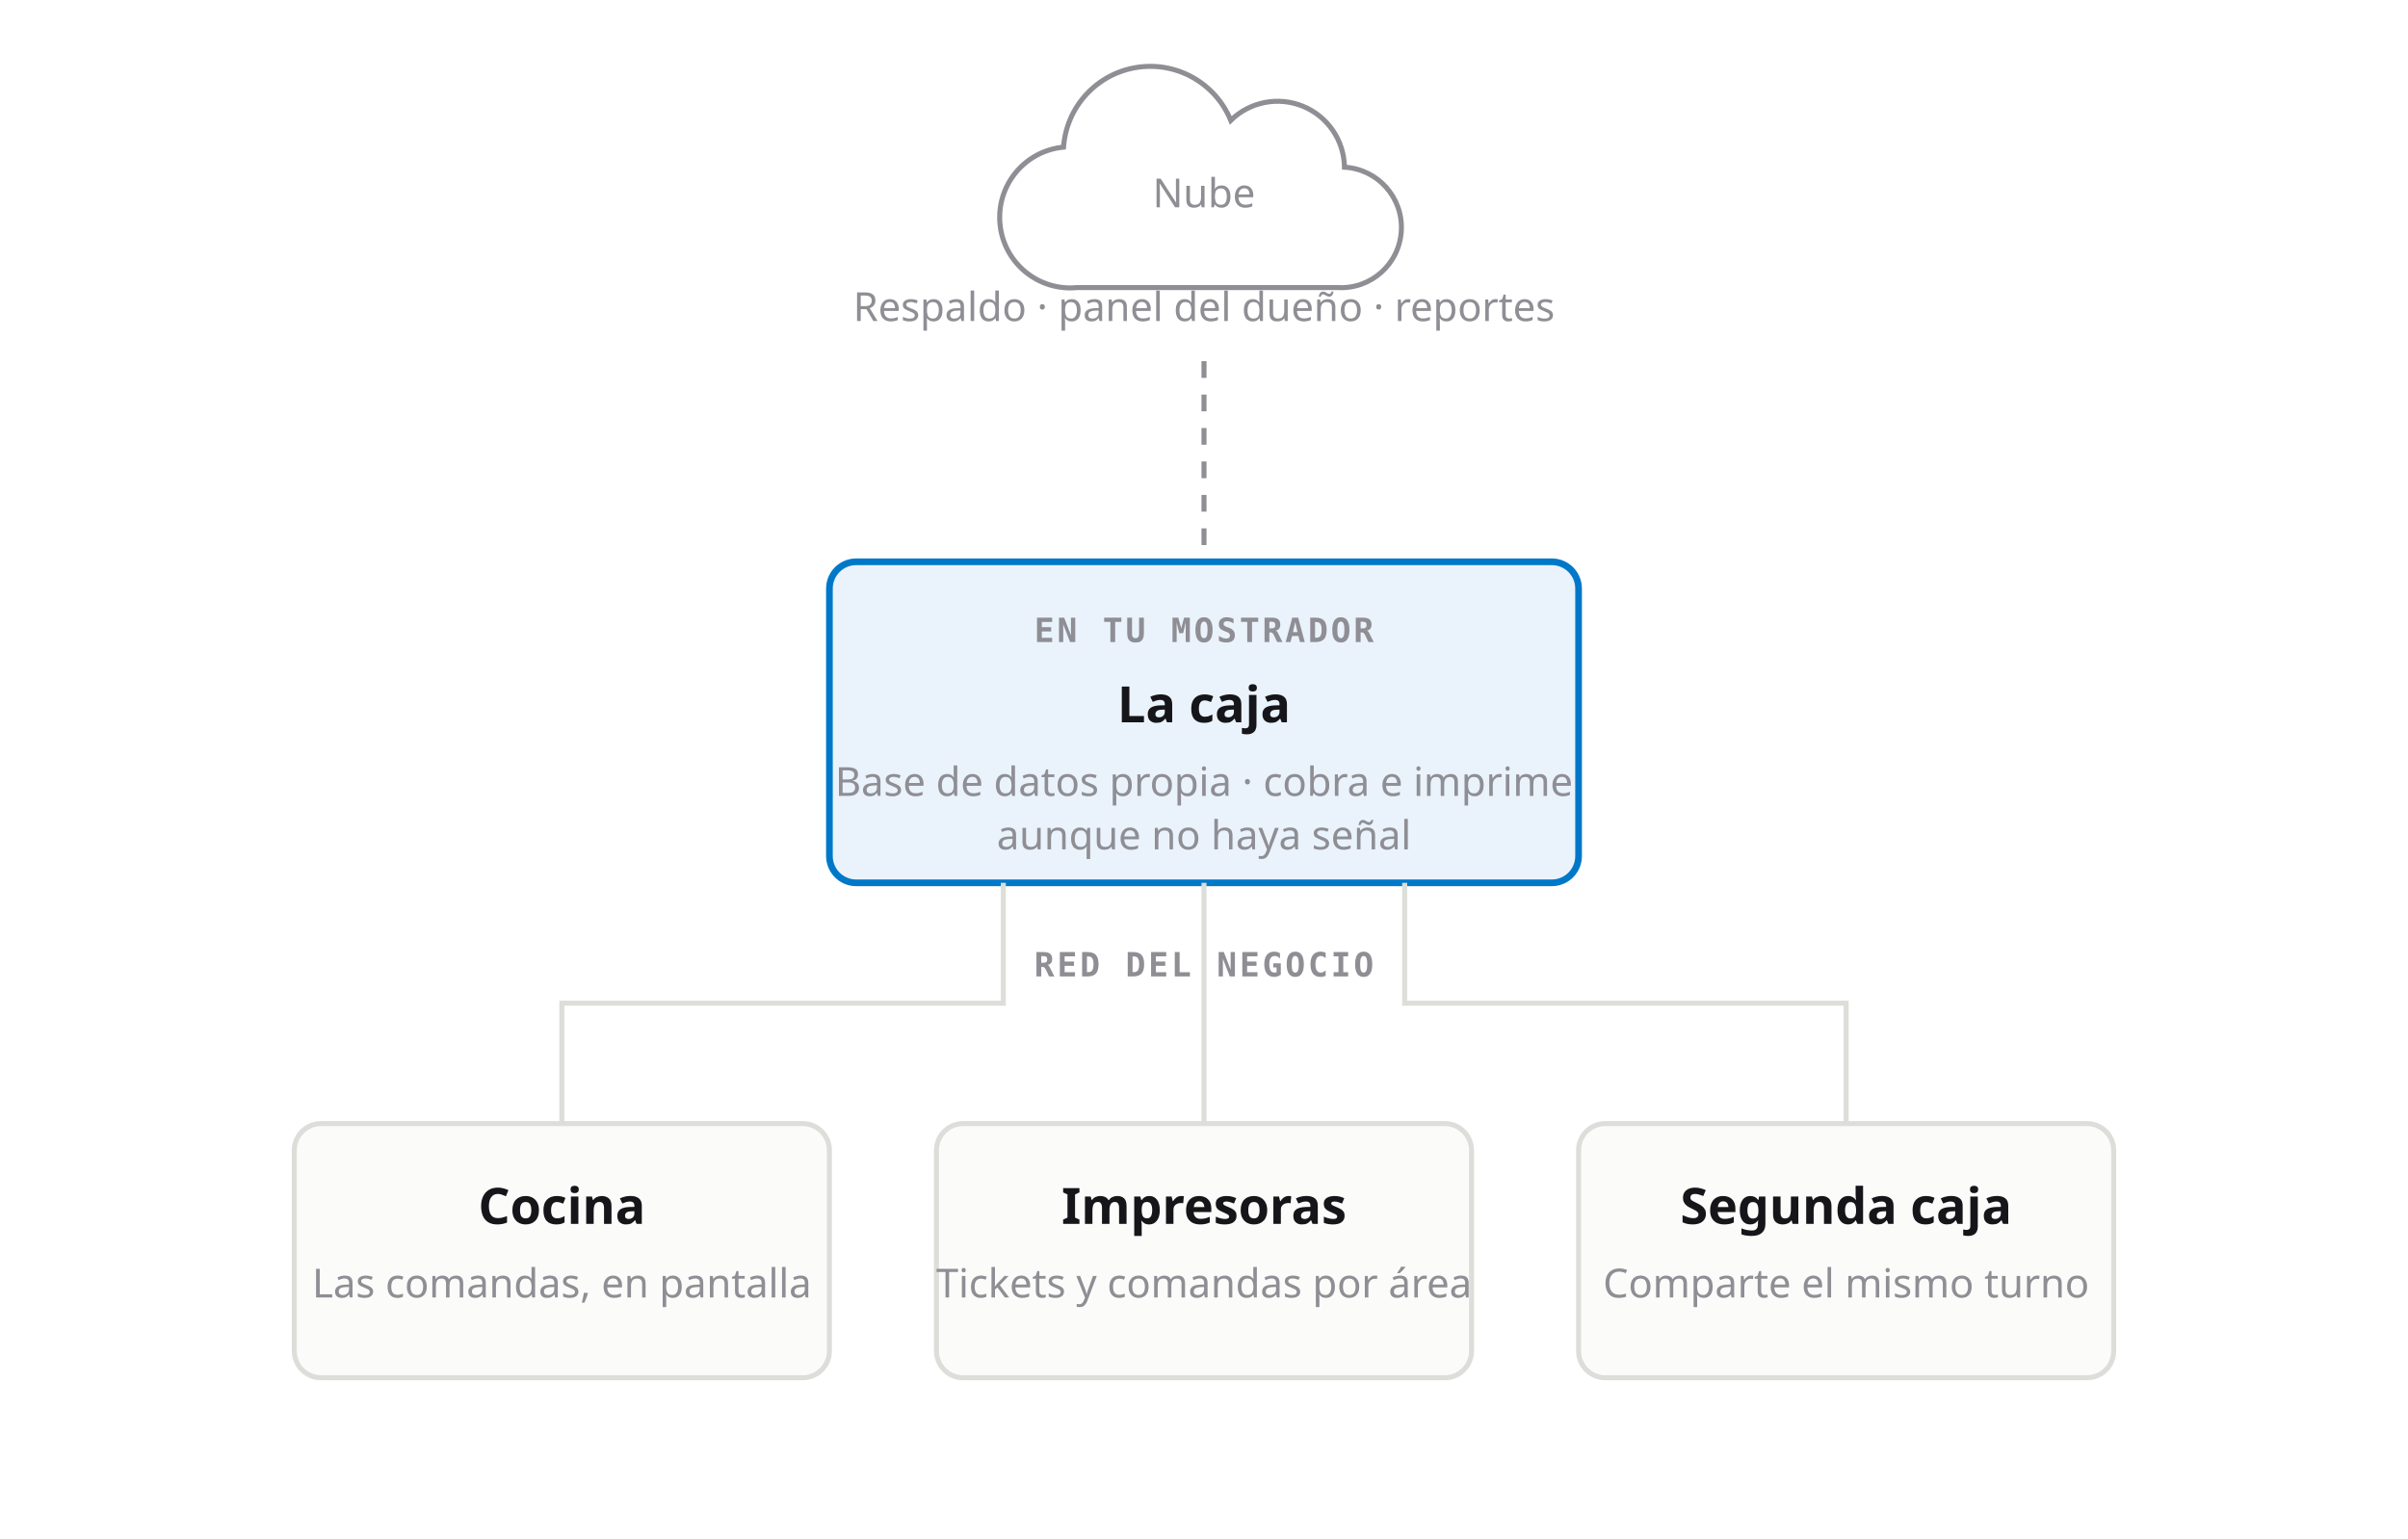
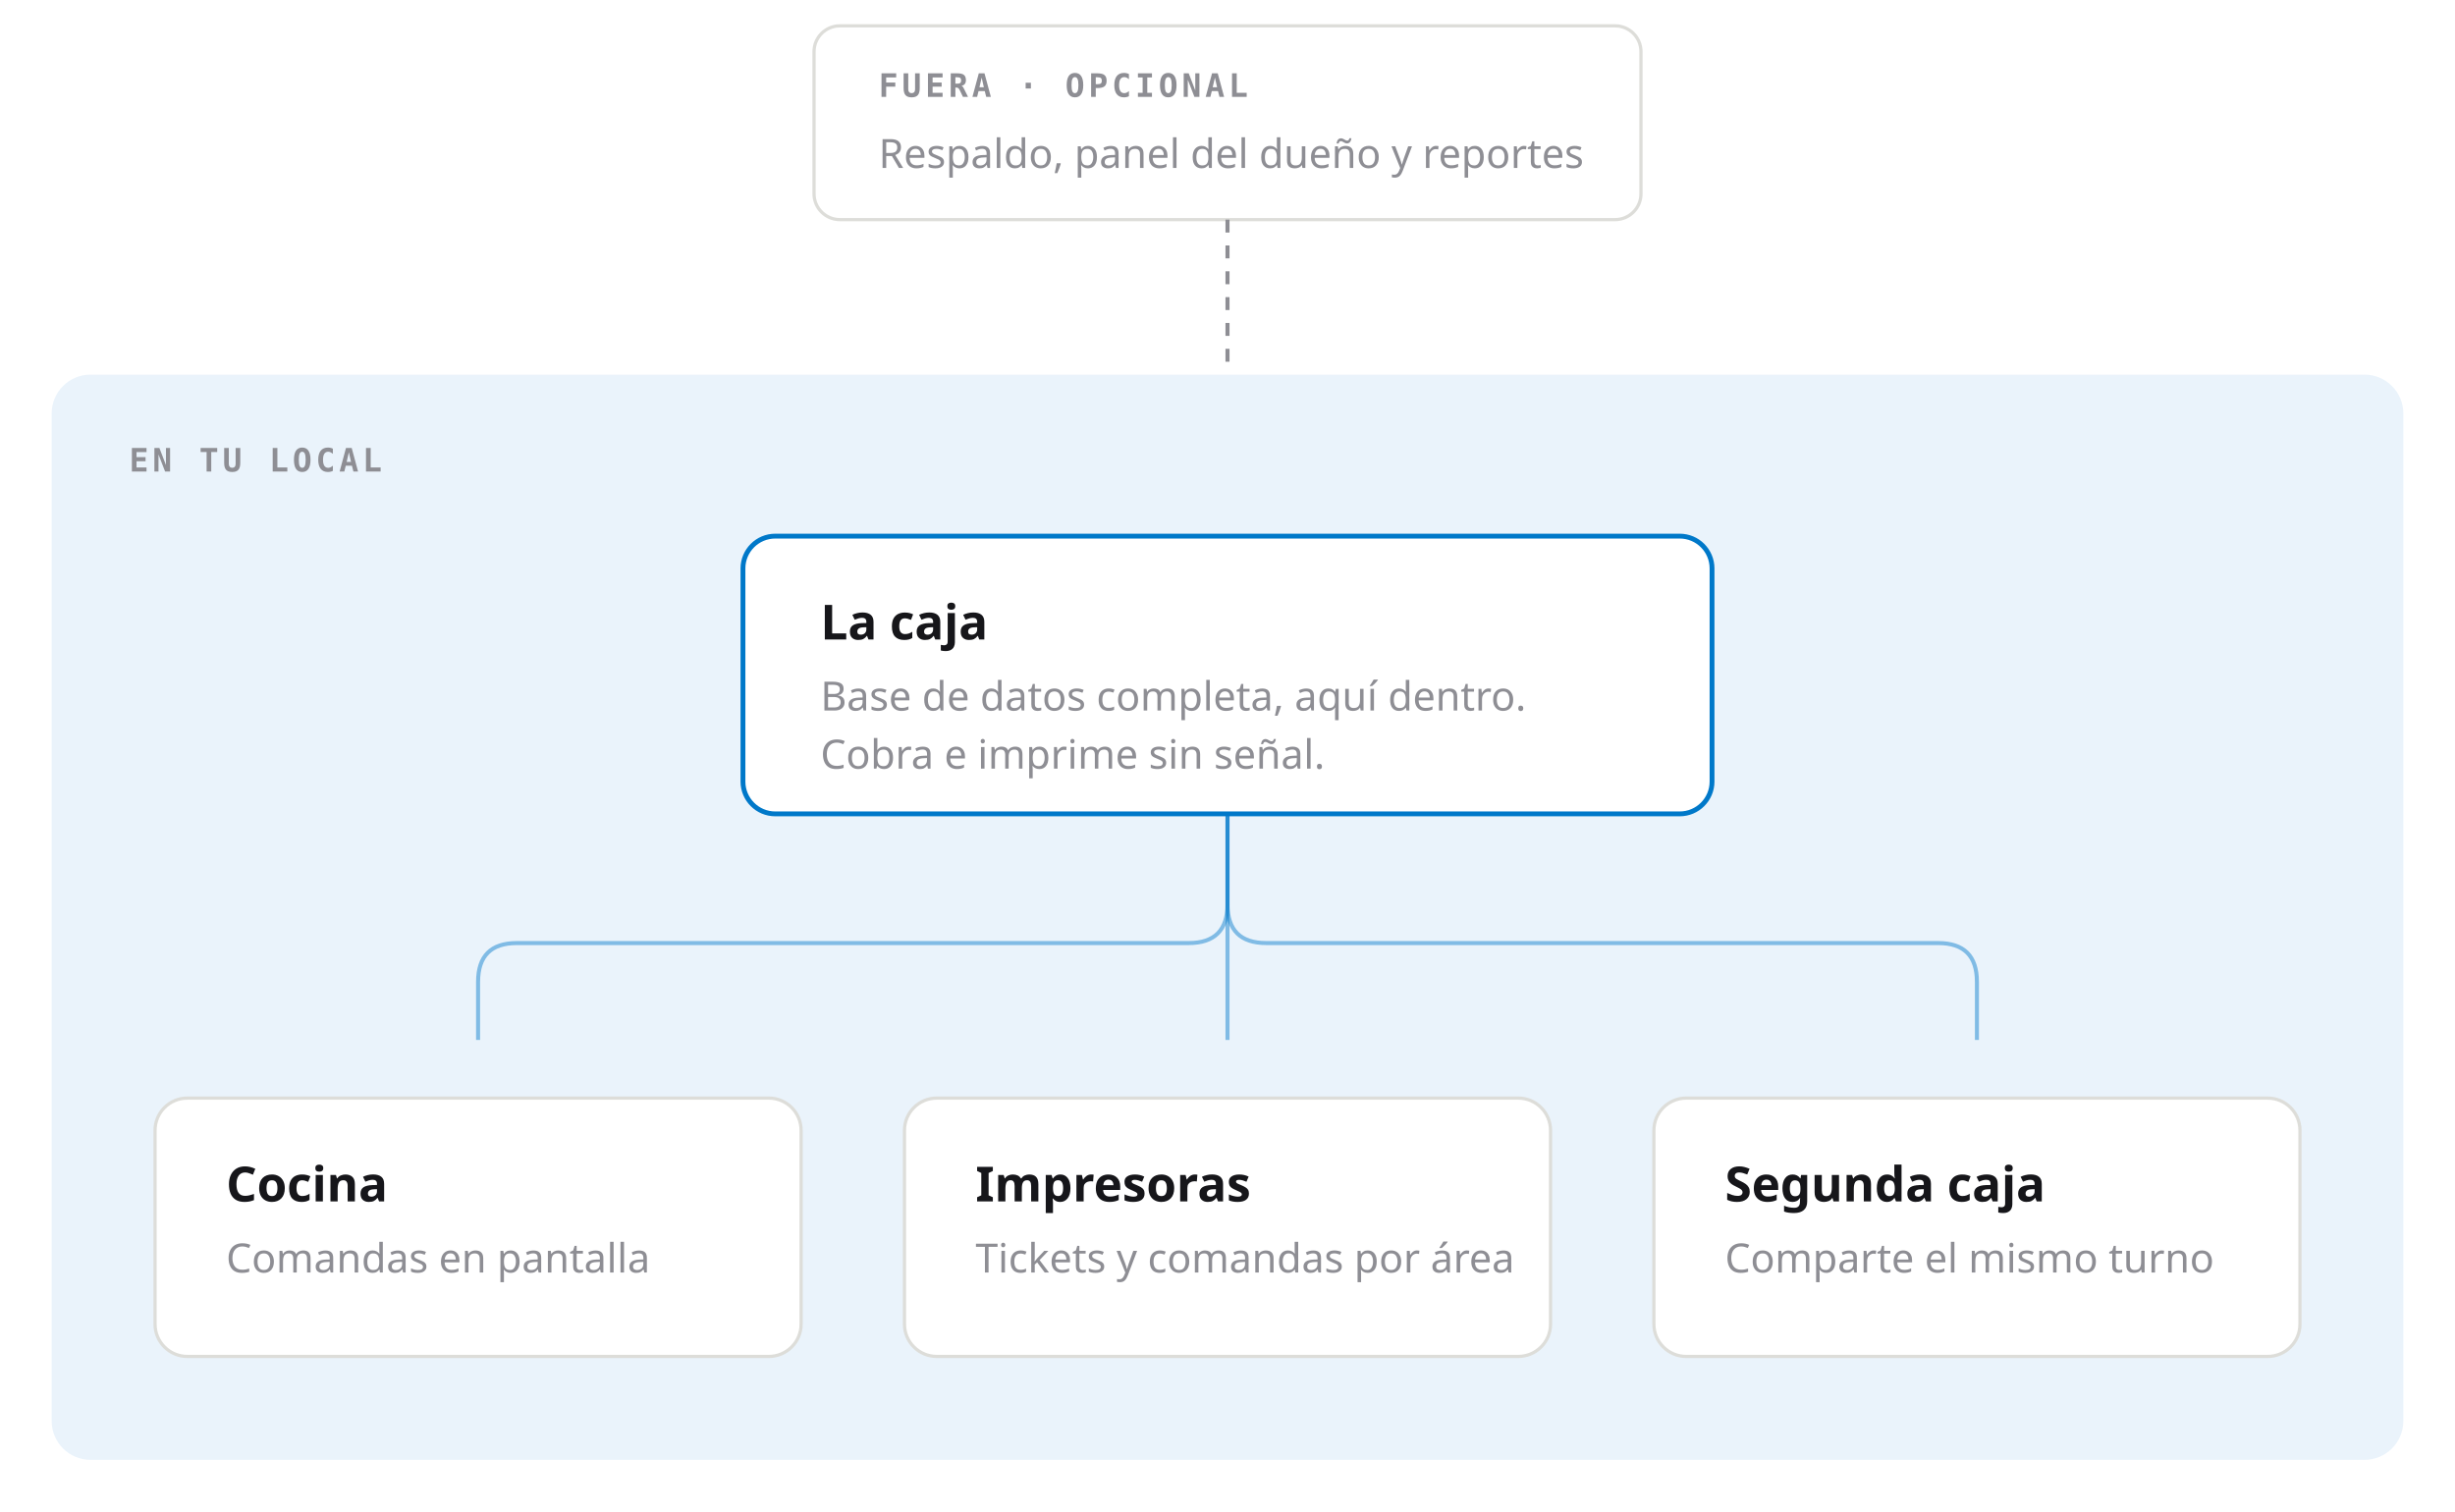
- <svg xmlns="http://www.w3.org/2000/svg" viewBox="0 0 720 460" role="img" aria-labelledby="arq-titulo arq-desc" class="diagrama-arquitectura">
+ <svg xmlns="http://www.w3.org/2000/svg" viewBox="0 0 760 468" role="img" aria-labelledby="arq-titulo arq-desc" class="diagrama-arquitectura">
  <style>
-     /* Los colores se toman de la página cuando el SVG va incrustado; los valores
-        de reserva son los tokens del producto, para que el archivo también se vea
-        bien abierto suelto. */
-     .d-linea   { stroke: var(--line-strong, #DDDDD9); stroke-width: 1.5; fill: none; }
-     .d-caja    { fill: var(--surface, #FBFBFA); stroke: var(--line-strong, #DDDDD9); stroke-width: 1.5; }
-     .d-hub     { fill: var(--accent-soft, #EAF3FB); stroke: var(--accent, #0078C9); stroke-width: 2; }
-     .d-titulo  { font: 600 15px 'Inter Tight', system-ui, sans-serif; fill: var(--ink, #16161A); }
-     .d-sub     { font: 400 12px 'Inter Tight', system-ui, sans-serif; fill: var(--ink-3, #8E8E94); }
-     .d-etq     { font: 600 10px 'JetBrains Mono', ui-monospace, monospace;
-                  fill: var(--ink-3, #8E8E94); letter-spacing: .08em; }
+     .a-t-titulo { font: 600 15px 'Inter Tight', system-ui, sans-serif; fill: var(--ink, #16161A); }
+     .a-t-sub    { font: 400 12.5px 'Inter Tight', system-ui, sans-serif; fill: var(--ink-3, #8E8E94); }
+     .a-t-etq    { font: 600 10px 'JetBrains Mono', ui-monospace, monospace;
+                   letter-spacing: .12em; fill: var(--ink-3, #8E8E94); }

-     /* El enlace con la nube es lo único punteado: se ve distinto de las líneas
-        del local aunque nadie lea la leyenda. */
-     .d-nube-linea { stroke: var(--ink-3, #8E8E94); stroke-width: 1.5; stroke-dasharray: 5 5; fill: none; }
-     .d-nube       { fill: none; stroke: var(--ink-3, #8E8E94); stroke-width: 1.5; }
-     .d-nube-txt   { font: 400 12px 'Inter Tight', system-ui, sans-serif; fill: var(--ink-3, #8E8E94); }
+     /* La frontera del local es la pieza que carga el argumento: lo de dentro no
+        depende de lo de fuera. Por eso es lo único con relleno propio. */
+     .a-local   { fill: var(--accent-soft, #EAF3FB); stroke: none; }
+     .a-tarjeta { fill: var(--bg, #FFFFFF); stroke: var(--line-strong, #DDDDD9); stroke-width: 1; }
+     .a-caja    { fill: var(--bg, #FFFFFF); stroke: var(--accent, #0078C9); stroke-width: 1.5; }
+     .a-hilo    { stroke: var(--accent, #0078C9); stroke-width: 1.25; fill: none; opacity: .45; }

-     /* Estado "sin internet": la nube se atenúa y aparece el corte. Lo enciende
-        la página añadiendo la clase, y la transición va en opacidad —lo único
-        que se puede animar barato— con la curva del sitio. */
-     .d-corte { opacity: 0; }
-     .diagrama-arquitectura.sin-red .d-nube,
-     .diagrama-arquitectura.sin-red .d-nube-linea,
-     .diagrama-arquitectura.sin-red .d-nube-txt { opacity: .28; }
-     .diagrama-arquitectura.sin-red .d-corte { opacity: 1; }
+     /* Lo de fuera: gris, sin relleno y unido por puntos. Se lee como "opcional"
+        antes de leer ninguna palabra. */
+     .a-fuera   { fill: none; stroke: var(--line-strong, #DDDDD9); stroke-width: 1; }
+     .a-enlace  { stroke: var(--ink-3, #8E8E94); stroke-width: 1.25; stroke-dasharray: 4 4; fill: none; }

-     .d-nube, .d-nube-linea, .d-nube-txt, .d-corte {
-       transition: opacity 240ms cubic-bezier(0.23, 1, 0.32, 1);
-     }
+     .a-corte { opacity: 0; }
+     .a-nube-grupo, .a-enlace, .a-corte { transition: opacity 240ms cubic-bezier(0.23, 1, 0.32, 1); }
+ 
+     .diagrama-arquitectura.sin-red .a-nube-grupo,
+     .diagrama-arquitectura.sin-red .a-enlace { opacity: .3; }
+     .diagrama-arquitectura.sin-red .a-corte  { opacity: 1; }
+ 
    @media (prefers-reduced-motion: reduce) {
-       .d-nube, .d-nube-linea, .d-nube-txt, .d-corte { transition: none; }
+       .a-nube-grupo, .a-enlace, .a-corte { transition: none; }
    }
  </style>
+   <g class="a-nube-grupo">
+     <rect class="a-fuera" x="252" y="8" width="256" height="60" rx="8" />
+     <text class="a-t-etq" x="272" y="30">FUERA · OPCIONAL</text>
+     <text class="a-t-sub" x="272" y="52">Respaldo, panel del dueño y reportes</text>
+   </g>
+   <path class="a-enlace" d="M380 68 L380 116" />
+   <g class="a-corte">
+     <circle cx="380" cy="92" r="13" fill="var(--bg, #FFFFFF)" />
+     <path d="M374 86 L386 98 M386 86 L374 98" stroke="var(--danger, #C0392B)" stroke-width="2" stroke-linecap="round" />
+     <text class="a-t-etq" x="402" y="96" fill="var(--danger, #C0392B)">SE CAYÓ EL INTERNET</text>
+   </g>
+   <rect class="a-local" x="16" y="116" width="728" height="336" rx="12" />
+   <text class="a-t-etq" x="40" y="146" fill="var(--accent-hover, #0063A8)">EN TU LOCAL</text>
+   <rect class="a-caja" x="230" y="166" width="300" height="86" rx="10" />
+   <text class="a-t-titulo" x="254" y="198">La caja</text>
+   <text class="a-t-sub" x="254" y="220">Base de datos completa, aquí dentro.</text>
+   <text class="a-t-sub" x="254" y="238">Cobra e imprime sin señal.</text>
+   <path class="a-hilo" d="M380 252 v28 q0 12 -12 12 H160 q-12 0 -12 12 v18" />
+   <path class="a-hilo" d="M380 252 v70" />
+   <path class="a-hilo" d="M380 252 v28 q0 12 12 12 H600 q12 0 12 12 v18" />
  <g>
-     <path class="d-nube" d="M318 44a26 26 0 0 1 50-8 20 20 0 0 1 34 14 18 18 0 0 1-2 36h-78a21 21 0 0 1-4-42z" />
-     <text class="d-nube-txt" x="360" y="62" text-anchor="middle">Nube</text>
-     <text class="d-sub" x="360" y="96" text-anchor="middle">Respaldo · panel del dueño · reportes</text>
-   </g>
-   <path class="d-nube-linea" d="M360 108 L360 168" />
-   <g class="d-corte">
-     <line x1="342" y1="130" x2="378" y2="146" stroke="var(--danger, #C0392B)" stroke-width="2.5" stroke-linecap="round" />
-     <line x1="378" y1="130" x2="342" y2="146" stroke="var(--danger, #C0392B)" stroke-width="2.5" stroke-linecap="round" />
-     <text class="d-etq" x="392" y="142" fill="var(--danger, #C0392B)">SIN INTERNET</text>
+     <rect class="a-tarjeta" x="48" y="340" width="200" height="80" rx="10" />
+     <text class="a-t-titulo" x="70" y="372">Cocina</text>
+     <text class="a-t-sub" x="70" y="394">Comandas en pantalla</text>
  </g>
  <g>
-     <rect class="d-hub" x="248" y="168" width="224" height="96" rx="8" />
-     <text class="d-etq" x="360" y="192" text-anchor="middle" fill="var(--accent, #0078C9)">EN TU MOSTRADOR</text>
-     <text class="d-titulo" x="360" y="216" text-anchor="middle">La caja</text>
-     <text class="d-sub" x="360" y="238" text-anchor="middle">Base de datos propia · cobra e imprime</text>
-     <text class="d-sub" x="360" y="254" text-anchor="middle">aunque no haya señal</text>
-   </g>
-   <path class="d-linea" d="M300 264 L300 300 L168 300 L168 336" />
-   <path class="d-linea" d="M420 264 L420 300 L552 300 L552 336" />
-   <path class="d-linea" d="M360 264 L360 336" />
-   <text class="d-etq" x="360" y="292" text-anchor="middle">RED DEL NEGOCIO</text>
-   <g>
-     <rect class="d-caja" x="88" y="336" width="160" height="76" rx="8" />
-     <text class="d-titulo" x="168" y="366" text-anchor="middle">Cocina</text>
-     <text class="d-sub" x="168" y="388" text-anchor="middle">Las comandas, en pantalla</text>
+     <rect class="a-tarjeta" x="280" y="340" width="200" height="80" rx="10" />
+     <text class="a-t-titulo" x="302" y="372">Impresoras</text>
+     <text class="a-t-sub" x="302" y="394">Tickets y comandas por área</text>
  </g>
  <g>
-     <rect class="d-caja" x="280" y="336" width="160" height="76" rx="8" />
-     <text class="d-titulo" x="360" y="366" text-anchor="middle">Impresoras</text>
-     <text class="d-sub" x="360" y="388" text-anchor="middle">Tickets y comandas por área</text>
-   </g>
-   <g>
-     <rect class="d-caja" x="472" y="336" width="160" height="76" rx="8" />
-     <text class="d-titulo" x="552" y="366" text-anchor="middle">Segunda caja</text>
-     <text class="d-sub" x="552" y="388" text-anchor="middle">Comparte el mismo turno</text>
+     <rect class="a-tarjeta" x="512" y="340" width="200" height="80" rx="10" />
+     <text class="a-t-titulo" x="534" y="372">Segunda caja</text>
+     <text class="a-t-sub" x="534" y="394">Comparte el mismo turno</text>
  </g>
</svg>
